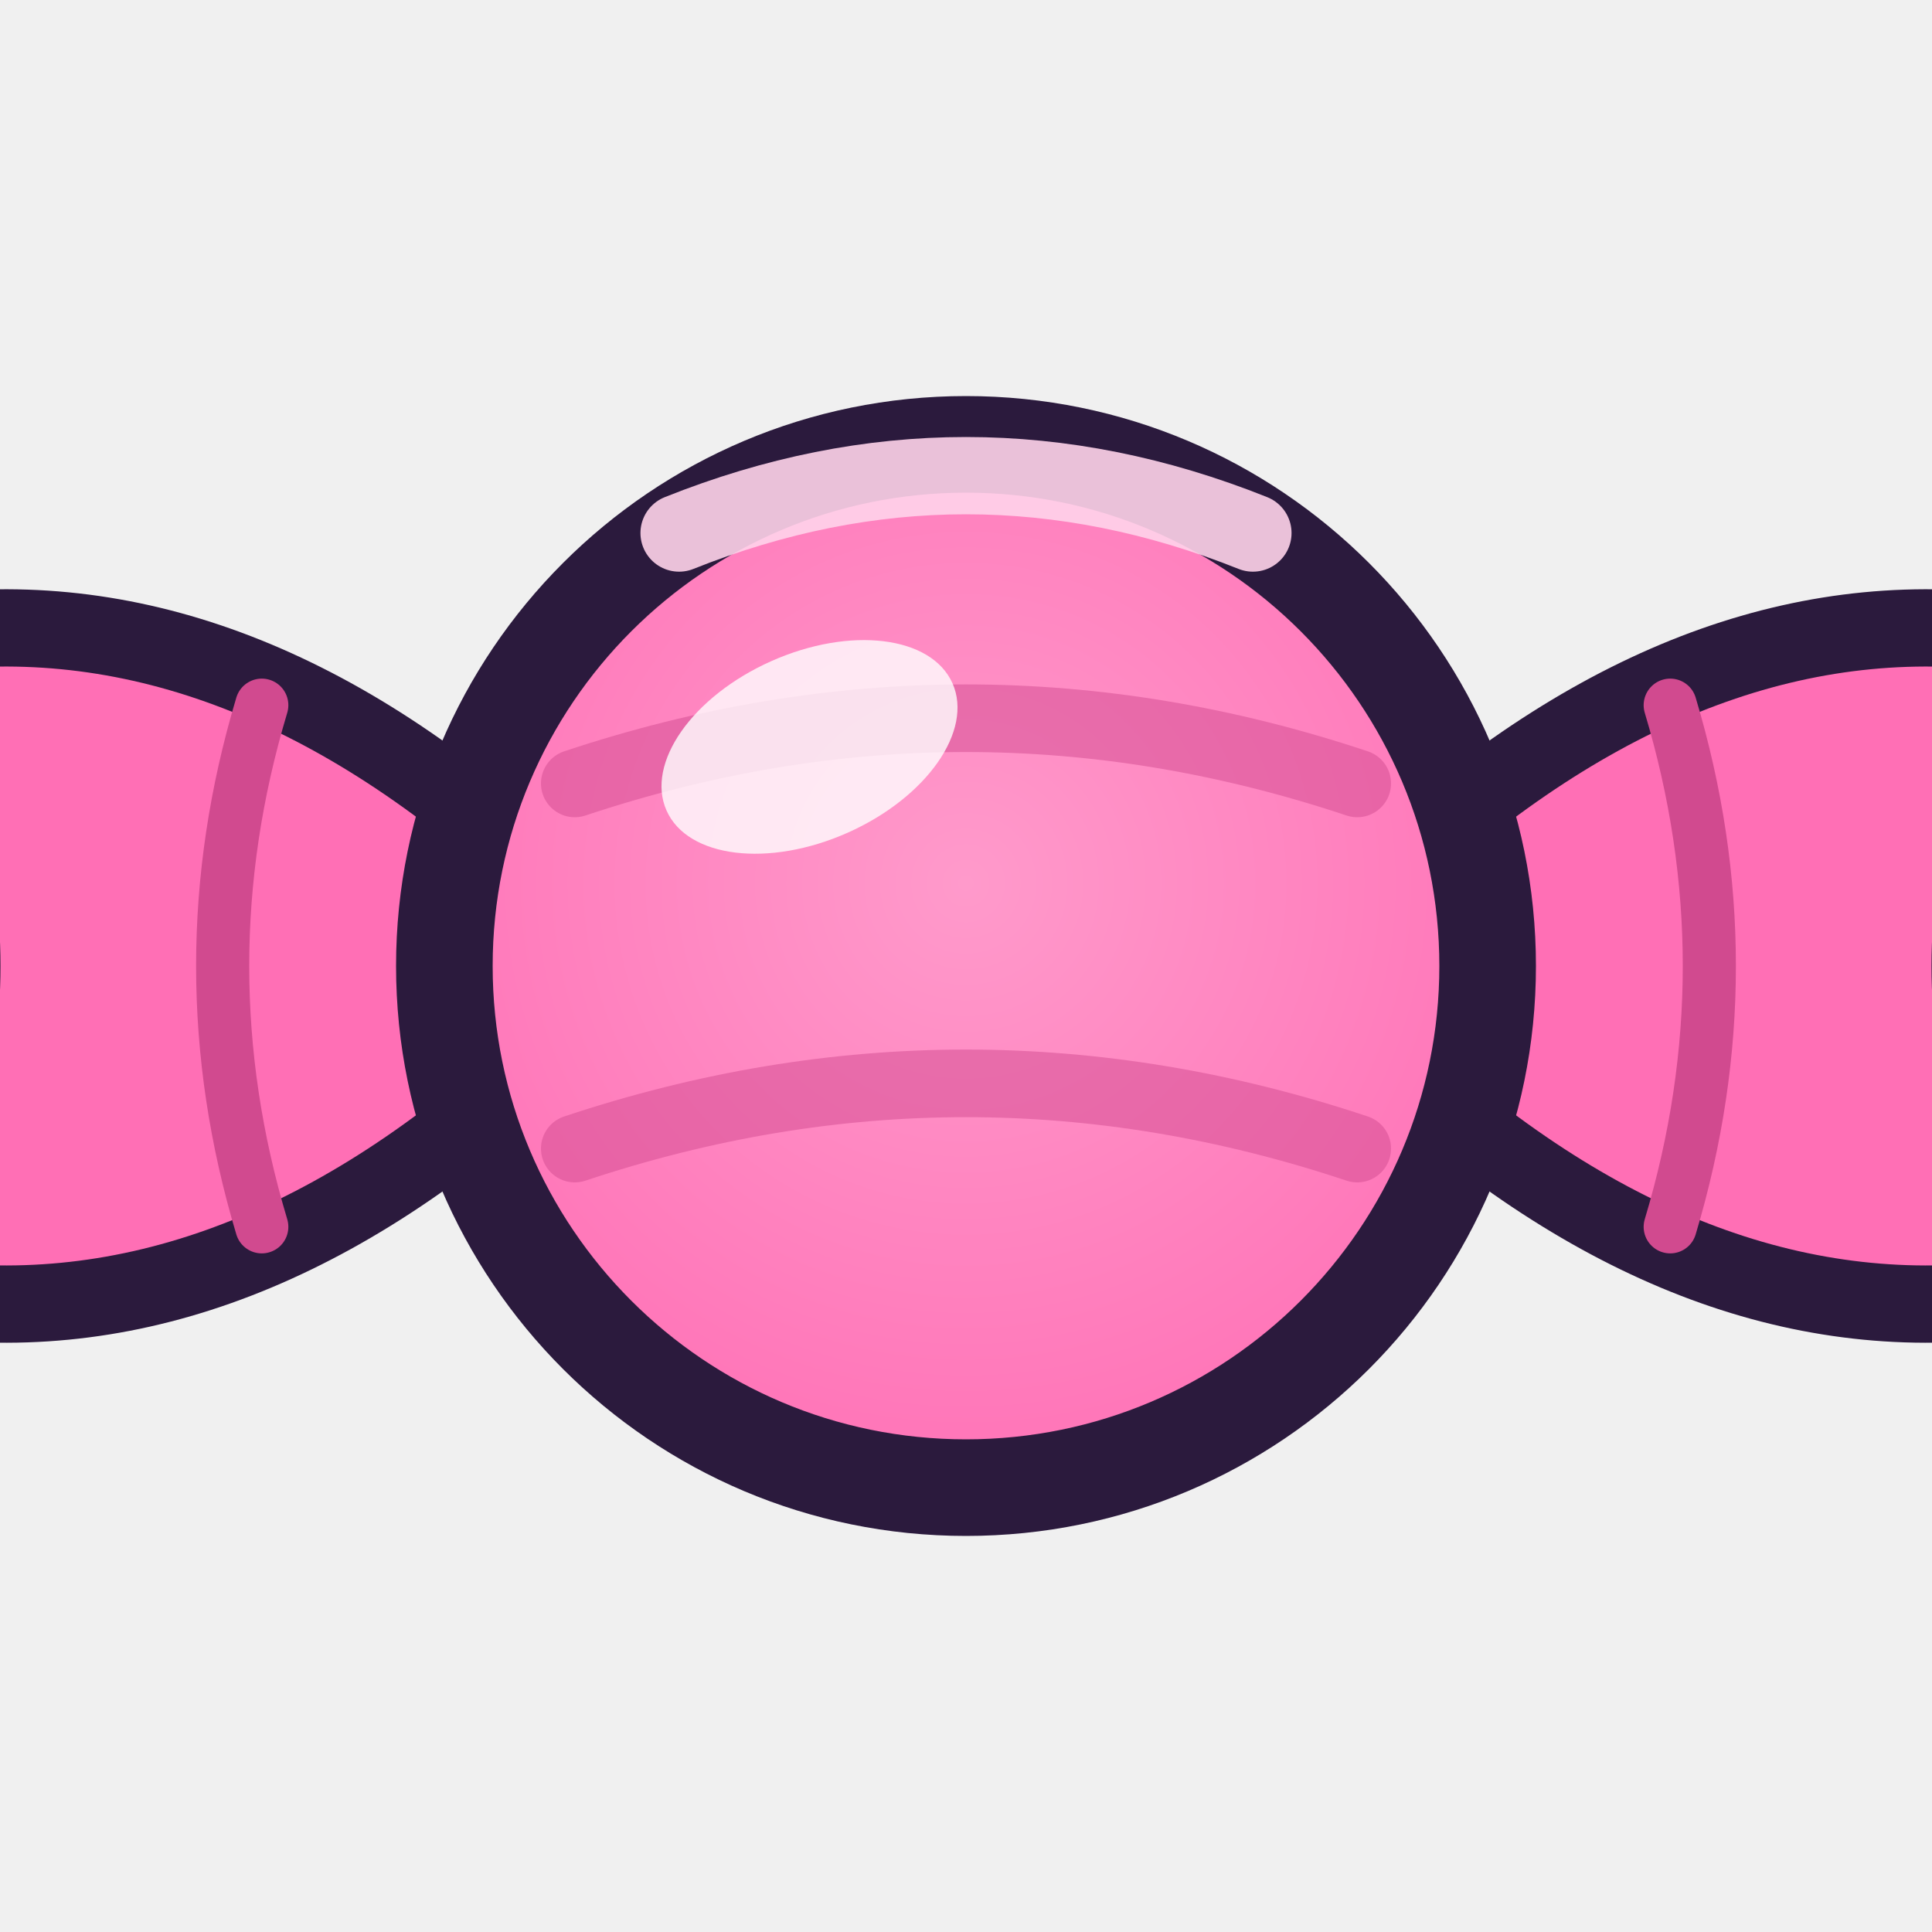
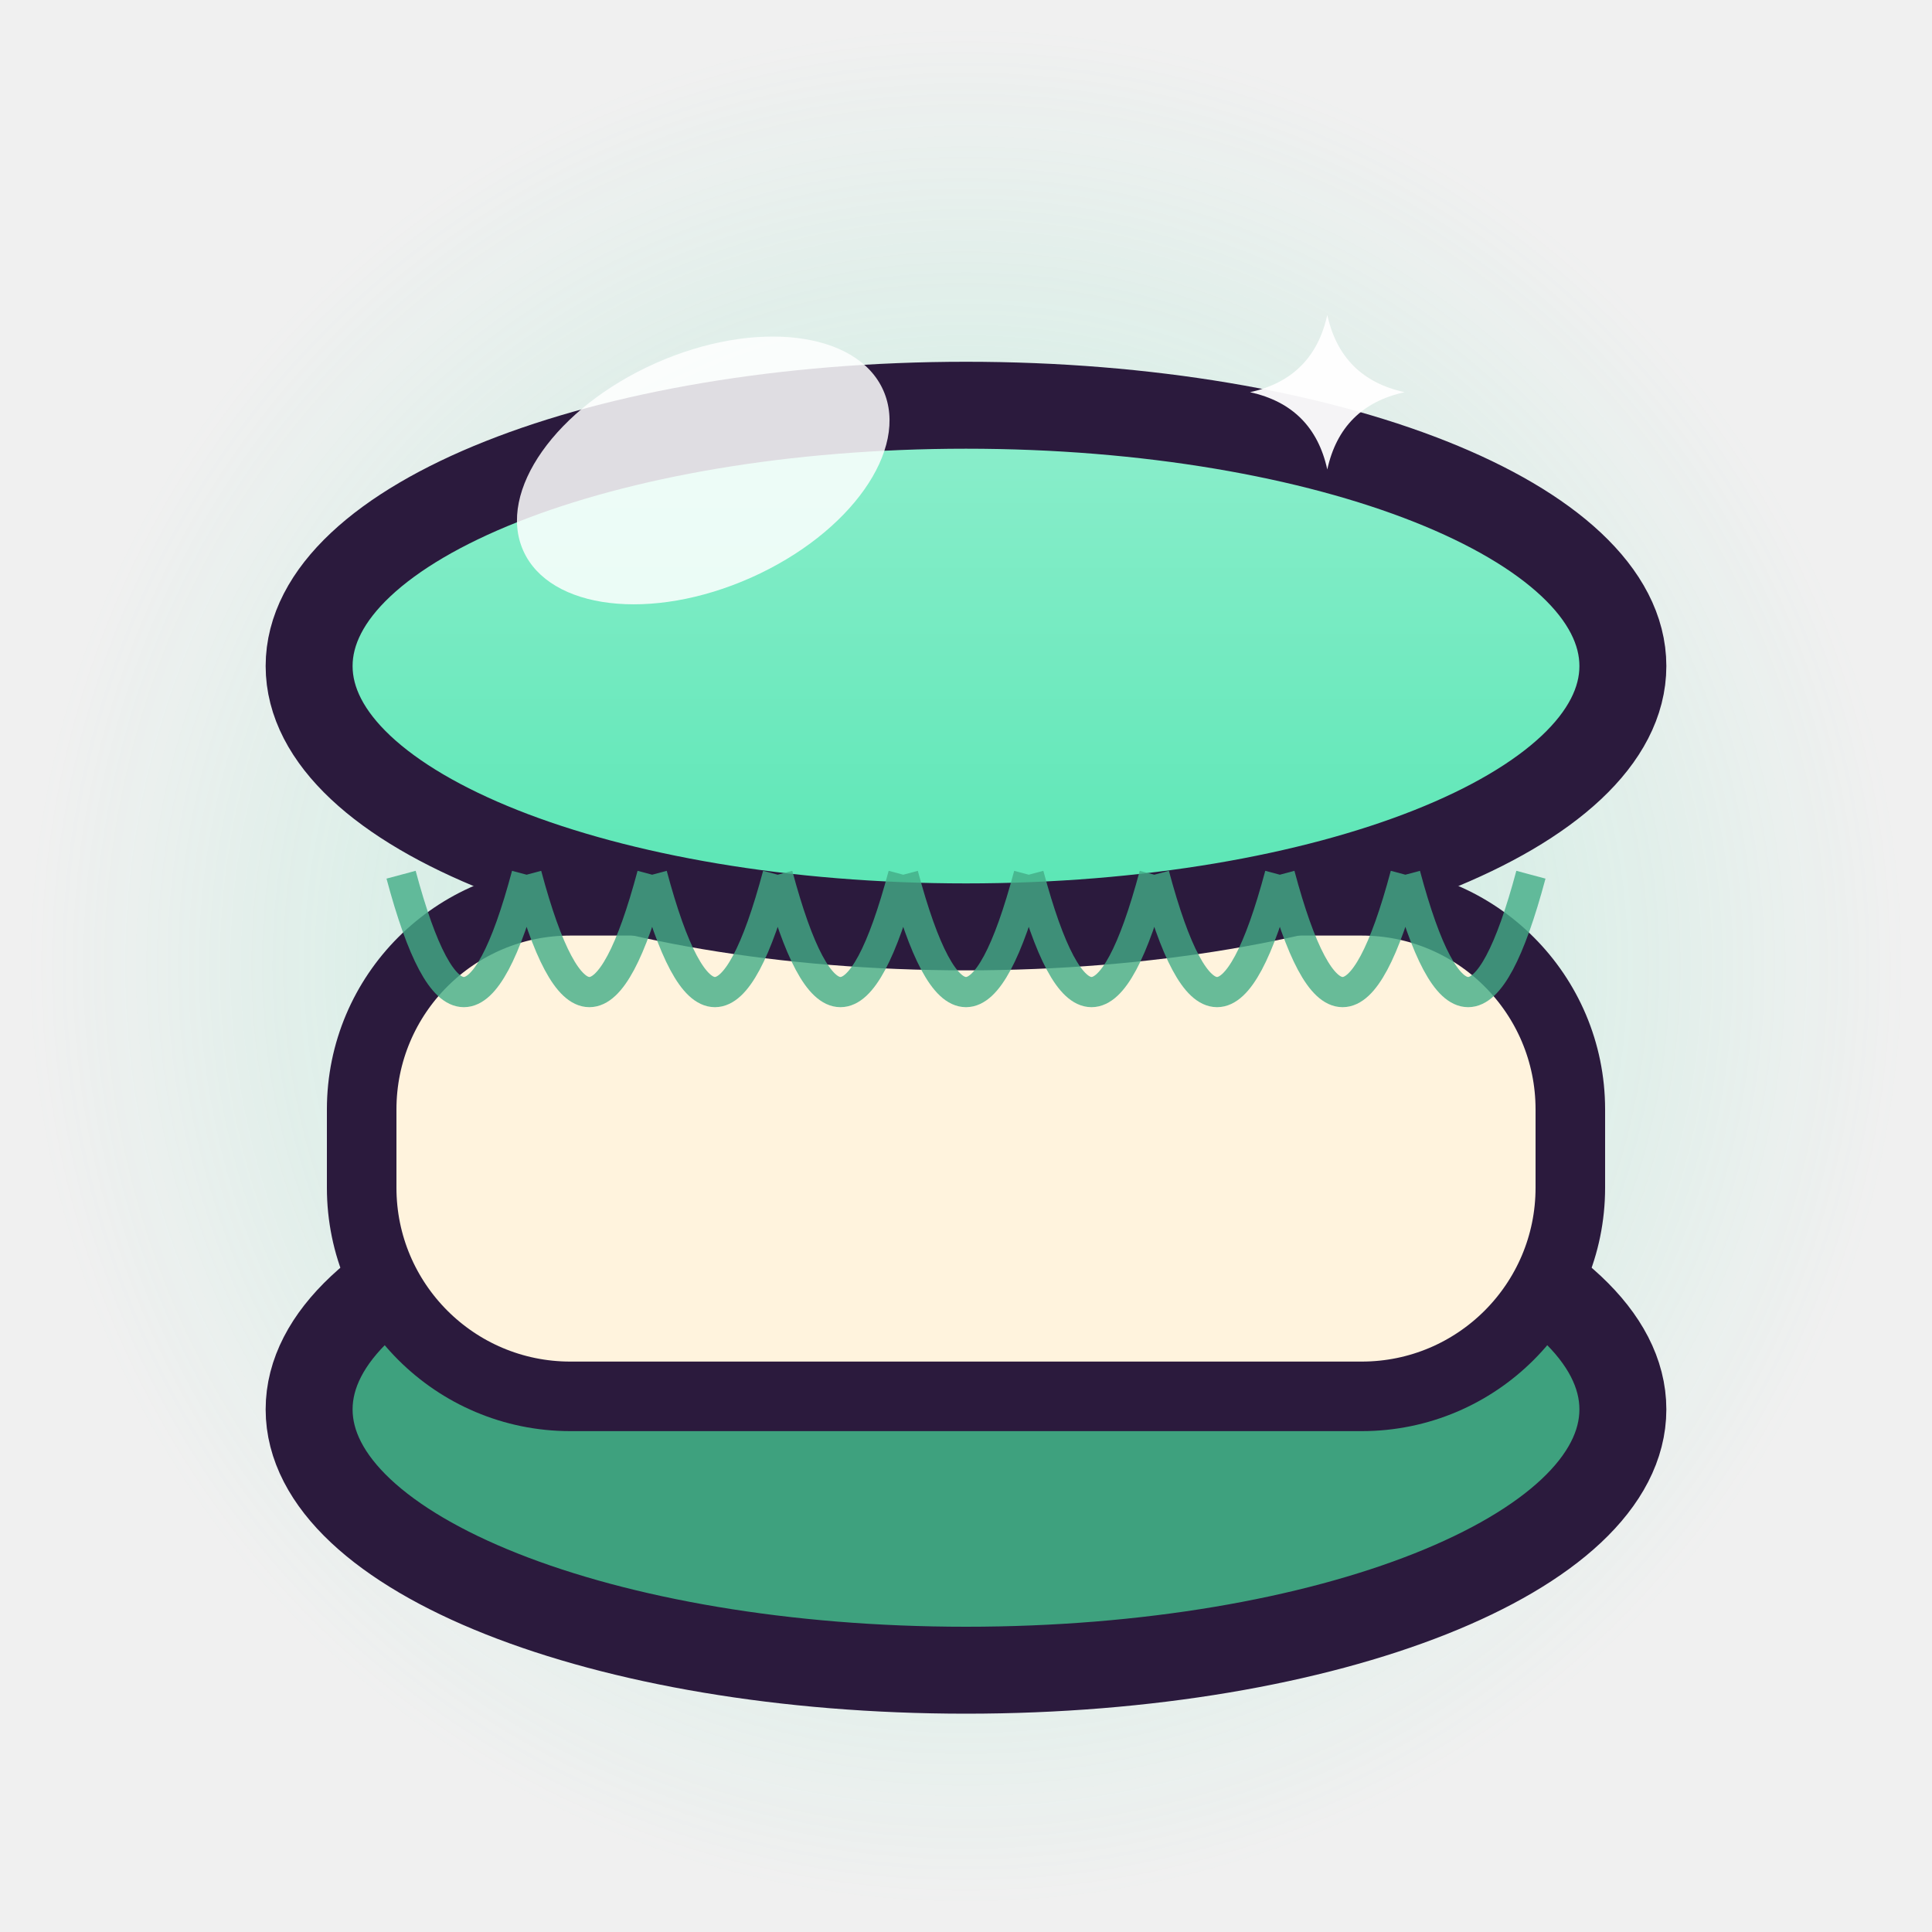
<svg xmlns="http://www.w3.org/2000/svg" width="256" height="256" viewBox="0 0 256 256">
  <defs>
-     <radialGradient id="g" cx="0.5" cy="0.42" r="0.65">
-       <stop offset="0" stop-color="#ff9acb" />
-       <stop offset="1" stop-color="#FF6FB5" />
+     <radialGradient id="halo" cx="0.5" cy="0.5" r="0.5">
+       <stop offset="0" stop-color="#58E6B4" stop-opacity="0.55" />
+       <stop offset="0.6" stop-color="#58E6B4" stop-opacity="0.28" />
+       <stop offset="1" stop-color="#58E6B4" stop-opacity="0" />
    </radialGradient>
+     <linearGradient id="g" x1="0" y1="0" x2="0" y2="1">
+       <stop offset="0" stop-color="#8deecc" />
+       <stop offset="1" stop-color="#58E6B4" />
+     </linearGradient>
  </defs>
-   <path d="M 64 108.646   Q 24.32 76.16 -17.152 85.146   Q 7.04 128 -17.152 170.854   Q 24.32 179.84 64 147.354 Z" fill="#FF6FB5" stroke="#2B1A3D" stroke-width="10.24" stroke-linejoin="round" />
-   <path d="M 34.688 93.44 Q 24.32 128 34.688 162.56" fill="none" stroke="#D14A8F" stroke-width="7.04" stroke-linecap="round" />
-   <path d="M 192 108.646   Q 231.68 76.16 273.152 85.146   Q 248.96 128 273.152 170.854   Q 231.68 179.84 192 147.354 Z" fill="#FF6FB5" stroke="#2B1A3D" stroke-width="10.24" stroke-linejoin="round" />
-   <path d="M 221.312 93.44 Q 231.68 128 221.312 162.56" fill="none" stroke="#D14A8F" stroke-width="7.04" stroke-linecap="round" />
-   <circle cx="128" cy="128" r="69.12" fill="url(#g)" stroke="#2B1A3D" stroke-width="12.8" />
-   <path d="M 89.984 70.63 Q 128 55.424 166.016 70.63" fill="none" stroke="#FFD3EA" stroke-width="10.24" stroke-linecap="round" opacity="0.9" />
-   <path d="M 76.16 103.808 Q 128 86.528 179.84 103.808" fill="none" stroke="#D14A8F" stroke-width="8.96" stroke-linecap="round" opacity="0.5" />
-   <path d="M 76.16 152.192 Q 128 134.912 179.84 152.192" fill="none" stroke="#D14A8F" stroke-width="8.96" stroke-linecap="round" opacity="0.5" />
-   <ellipse cx="107.264" cy="98.97" rx="20.736" ry="12.442" fill="#ffffff" opacity="0.8" transform="rotate(-24 107.264 98.9696)" />
+   <circle cx="128" cy="128" r="125.44" fill="url(#halo)" opacity="0.5" />
+   <ellipse cx="128" cy="186.752" rx="87.04" ry="34.56" fill="#3ea17e" stroke="#2B1A3D" stroke-width="11.52" />
+   <rect x="47.923" y="119.36" width="160.154" height="65.664" rx="27.648" fill="#FFF3DD" stroke="#2B1A3D" stroke-width="9.216" />
+   <ellipse cx="128" cy="88.256" rx="87.04" ry="34.56" fill="url(#g)" stroke="#2B1A3D" stroke-width="11.52" />
+   <path d="M 53.146 115.904 Q 61.463 147.008 69.78 115.904 M 69.78 115.904 Q 78.097 147.008 86.414 115.904 M 86.414 115.904 Q 94.731 147.008 103.049 115.904 M 103.049 115.904 Q 111.366 147.008 119.683 115.904 M 119.683 115.904 Q 128 147.008 136.317 115.904 M 136.317 115.904 Q 144.634 147.008 152.951 115.904 M 152.951 115.904 Q 161.269 147.008 169.586 115.904 M 169.586 115.904 Q 177.903 147.008 186.22 115.904 M 186.22 115.904 Q 194.537 147.008 202.854 115.904 " fill="none" stroke="#42ad87" stroke-width="4" opacity="0.8" />
+   <ellipse cx="93.184" cy="62.336" rx="26.112" ry="15.552" fill="#ffffff" opacity="0.85" transform="rotate(-24 93.184 62.336)" />
+   <path d="M 175.872 41.728 Q 177.715 50.125 186.112 51.968     Q 177.715 53.811 175.872 62.208     Q 174.029 53.811 165.632 51.968     Q 174.029 50.125 175.872 41.728 Z" fill="#ffffff" opacity="0.95" />
</svg>
